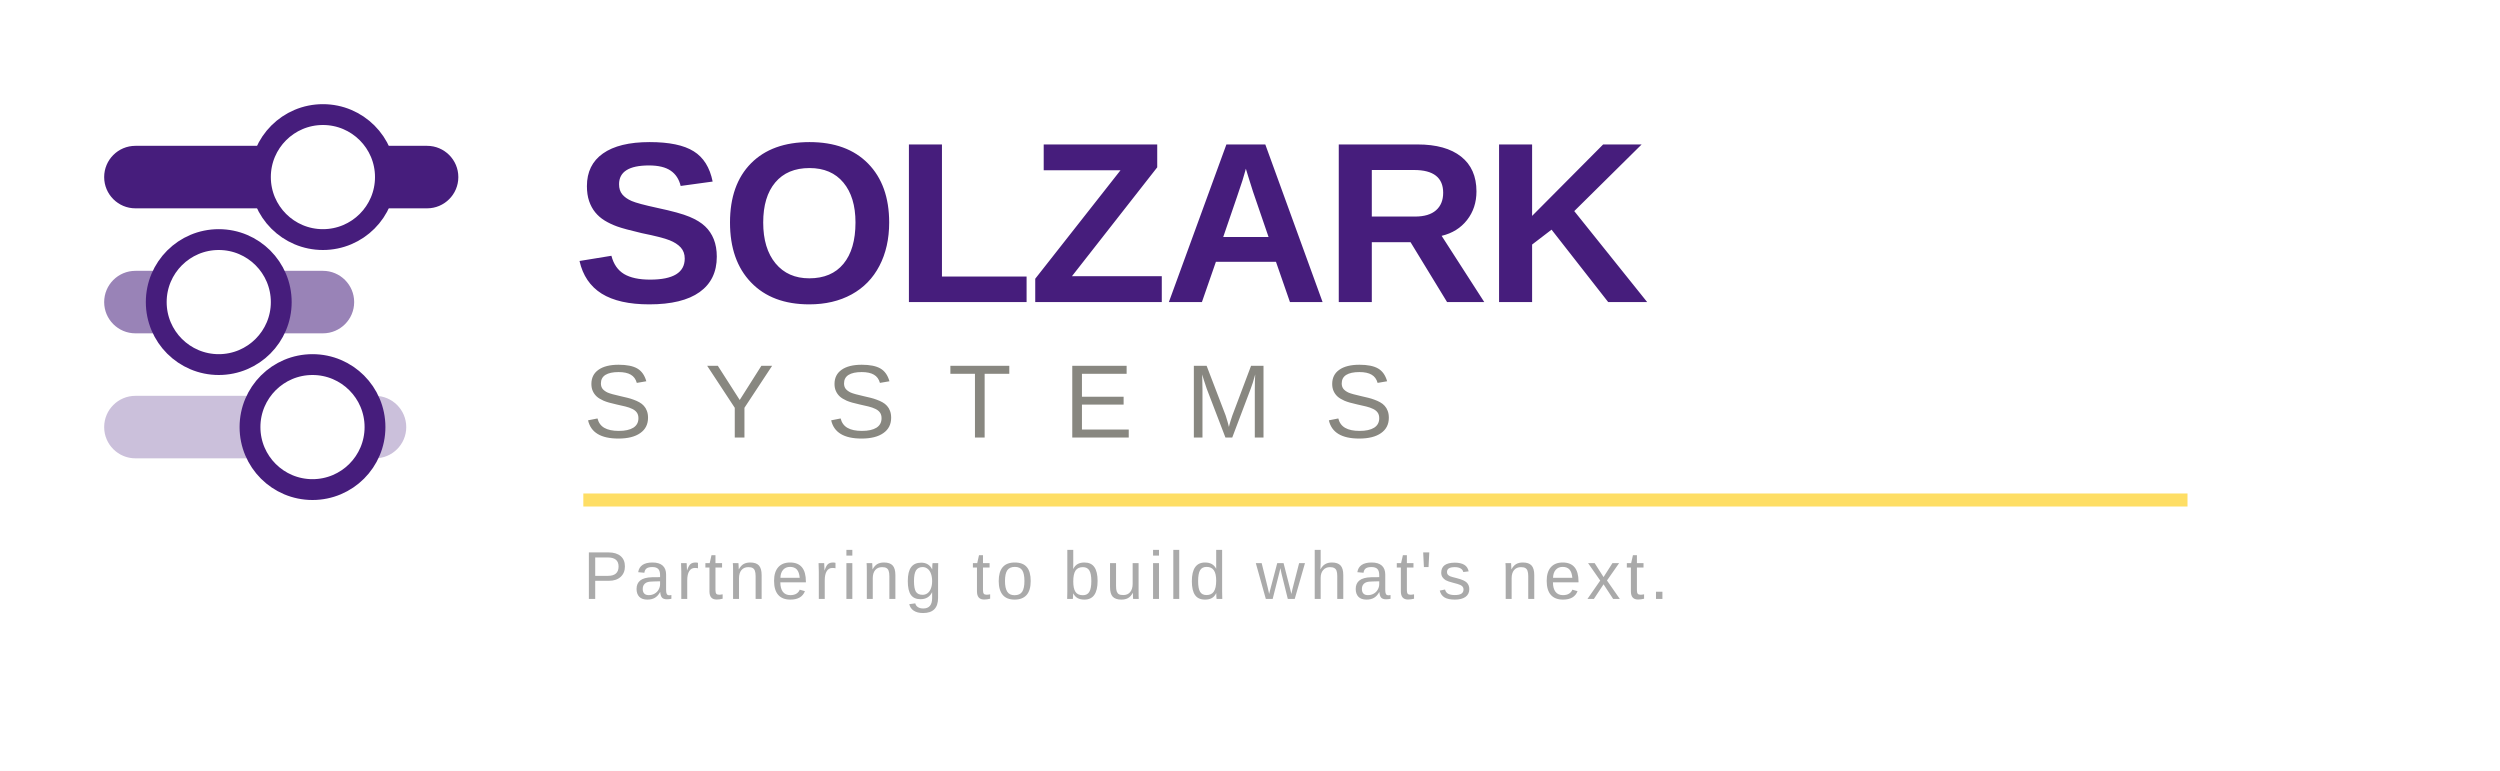
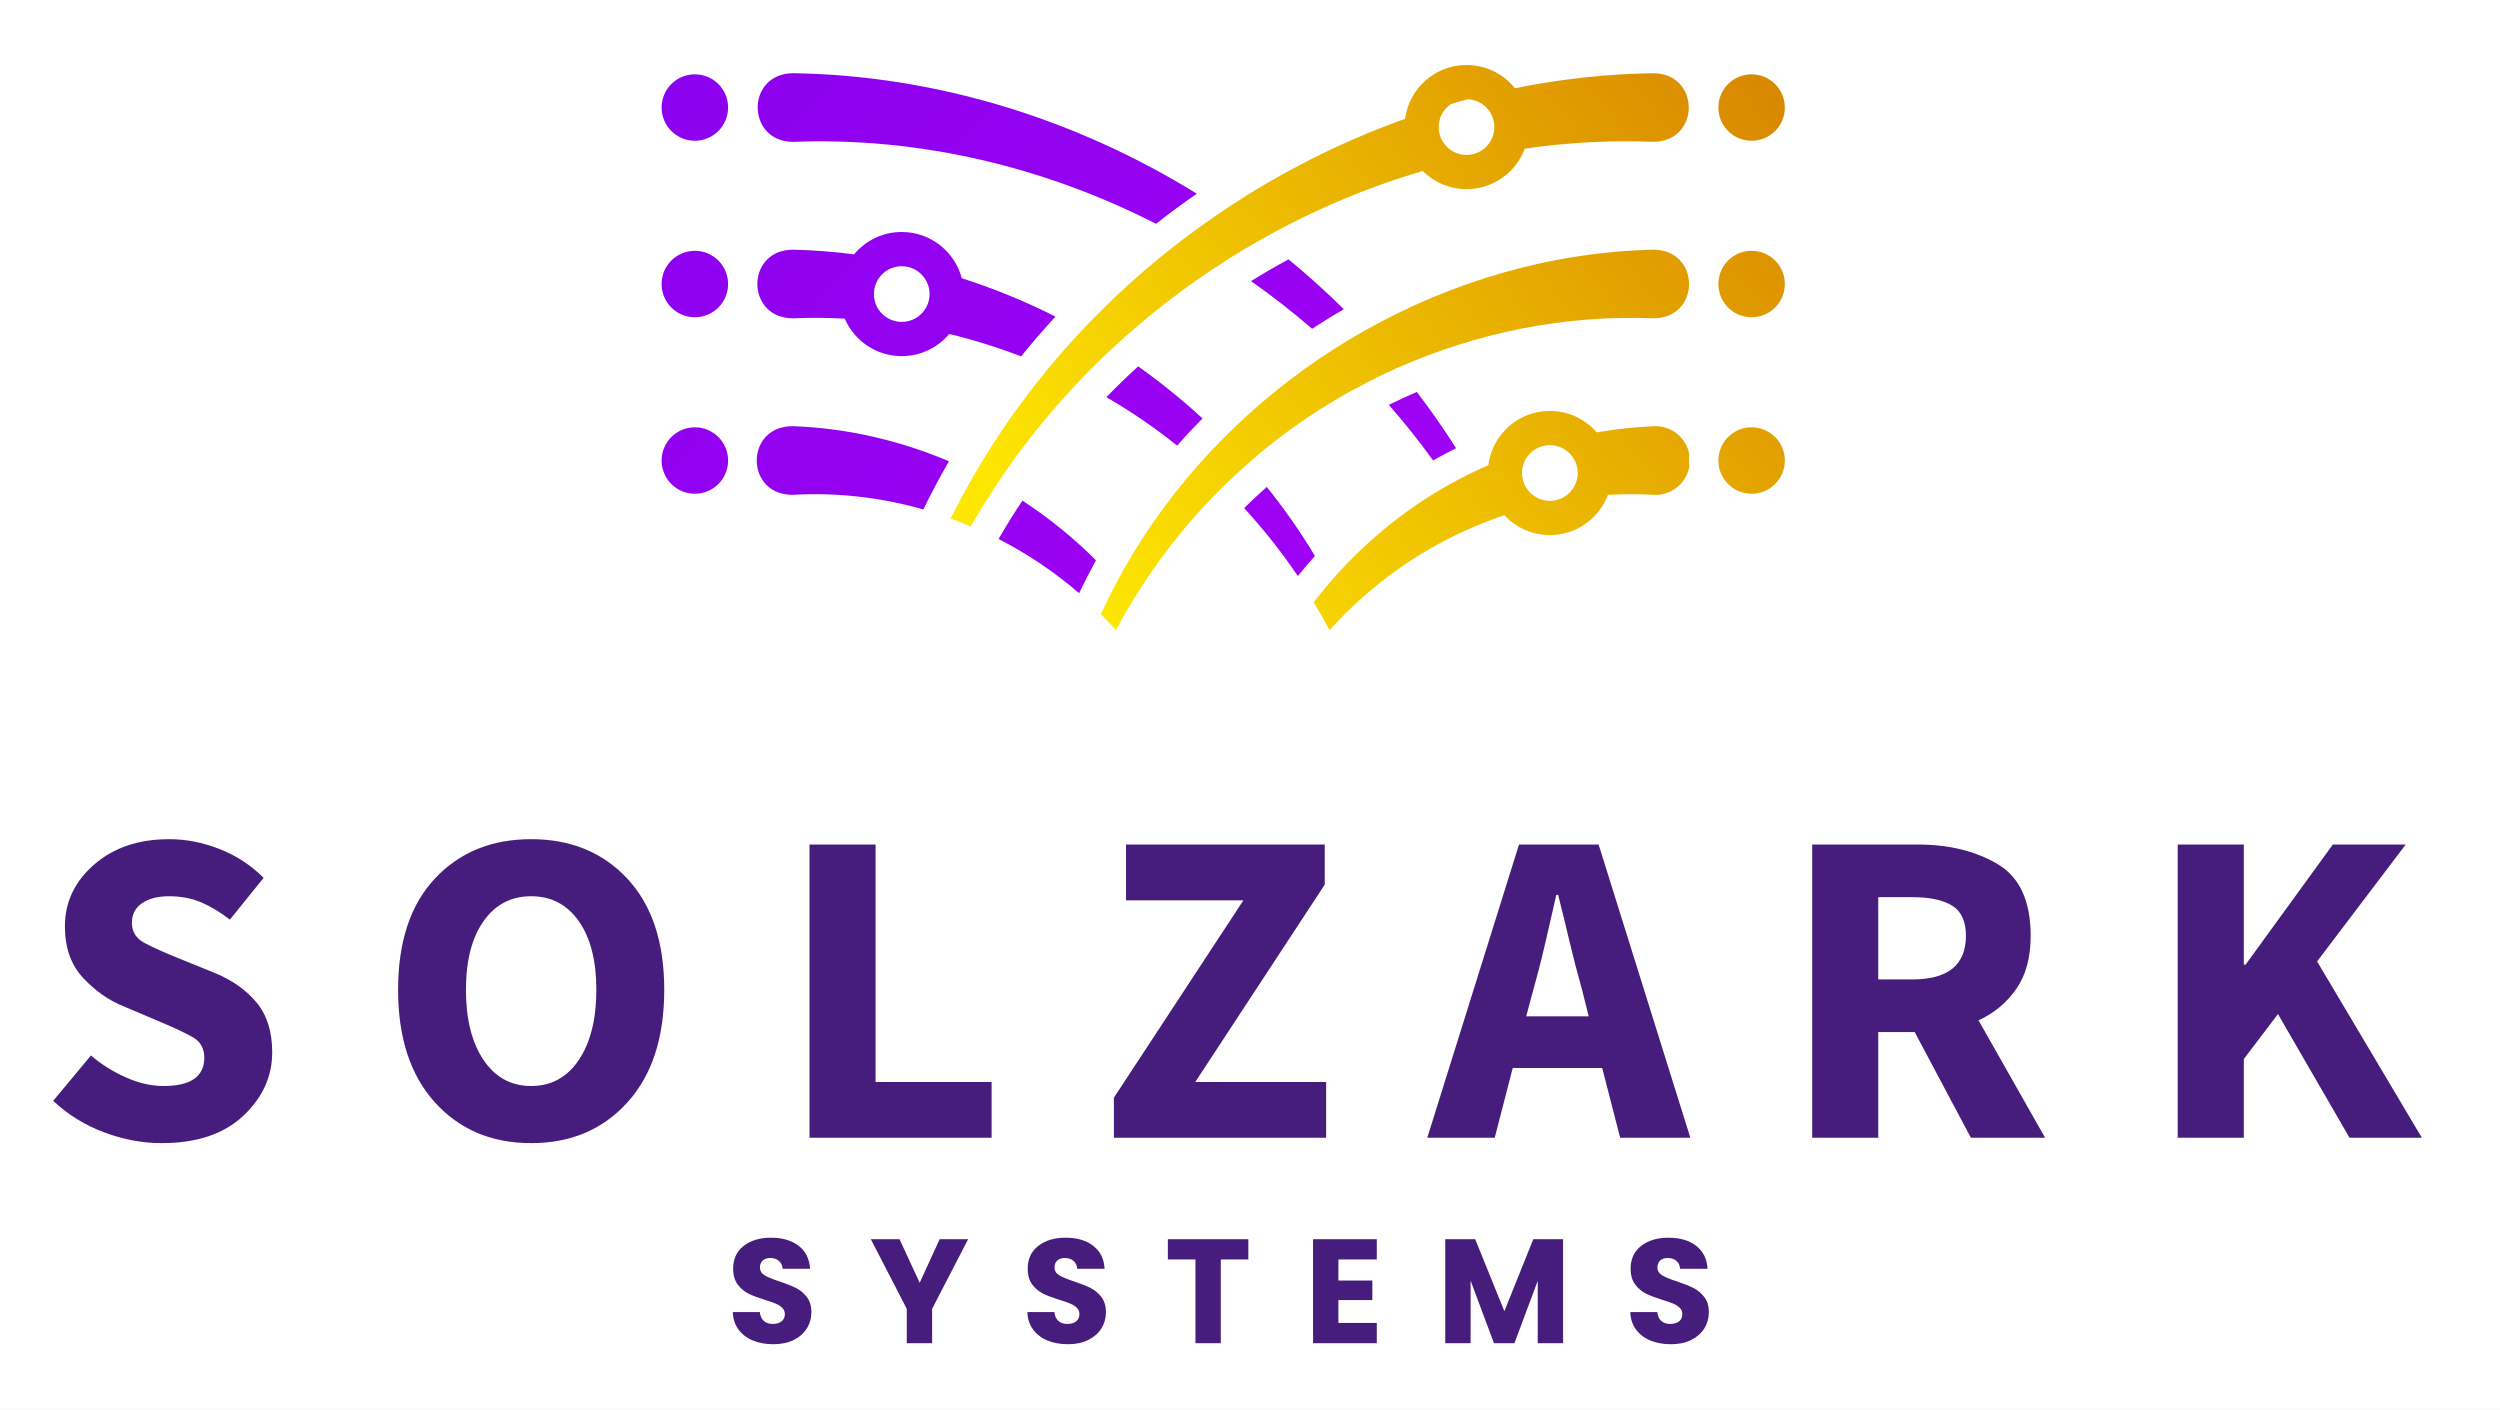
- <svg xmlns="http://www.w3.org/2000/svg" width="480" height="148" viewBox="0 0 480 148">
-   <rect width="480" height="148" fill="#ffffff" />
-   <rect x="20" y="28" width="68" height="12" rx="6" fill="#461D7C" />
-   <rect x="20" y="52" width="48" height="12" rx="6" fill="#461D7C" opacity="0.55" />
-   <rect x="20" y="76" width="58" height="12" rx="6" fill="#461D7C" opacity="0.28" />
-   <circle cx="62" cy="34" r="12" fill="#ffffff" stroke="#461D7C" stroke-width="4" />
-   <circle cx="42" cy="58" r="12" fill="#ffffff" stroke="#461D7C" stroke-width="4" />
-   <circle cx="60" cy="82" r="12" fill="#ffffff" stroke="#461D7C" stroke-width="4" />
-   <text x="110" y="58" font-family="Arial,Helvetica,sans-serif" font-size="44" font-weight="900" fill="#461D7C" letter-spacing="-1">SOLZARK</text>
-   <text x="112" y="84" font-family="Arial,Helvetica,sans-serif" font-size="20" font-weight="500" fill="#888780" letter-spacing="10">SYSTEMS</text>
-   <line x1="112" y1="96" x2="420" y2="96" stroke="#FDD023" stroke-width="2.5" opacity="0.7" />
-   <text x="112" y="115" font-family="Arial,Helvetica,sans-serif" font-size="13" font-weight="400" fill="#aaaaaa" letter-spacing="1">Partnering to build what's next.</text>
+ <svg xmlns="http://www.w3.org/2000/svg" width="940" height="530" viewBox="180 240 940 530">
+   <defs>
+     <linearGradient id="gp" gradientUnits="userSpaceOnUse" x1="-1059.4" y1="-775.9" x2="1030.0" y2="1075.7">
+       <stop offset="0%" stop-color="rgb(50,0,211)" />
+       <stop offset="100%" stop-color="rgb(193,2,255)" />
+     </linearGradient>
+     <linearGradient id="gg" gradientUnits="userSpaceOnUse" x1="749.8" y1="399.1" x2="455.3" y2="630.5">
+       <stop offset="0%" stop-color="rgb(217,137,0)" />
+       <stop offset="100%" stop-color="rgb(253,230,2)" />
+     </linearGradient>
+   </defs>
+   <rect x="180" y="240" width="940" height="530" fill="#ffffff" />
+   <g transform="matrix(1.406734 0 0 1.406734 639.933 370.685)">
+     <g transform="matrix(0.601871 0 0 0.601871 -43.938 -3.839)">
+       <path fill="url(#gp)" transform="translate(-427.057,-493.385)" d="M 308.91 534.676 C 332.903 535.526 356.395 540.99 378.254 550.265 C 374.204 557.254 370.416 564.374 366.889 571.646 C 348.078 566.29 328.439 564.025 308.91 565.158 C 287.616 565.332 287.507 534.568 308.91 534.676 Z M 265.409 378.417 C 257.266 378.417 250.647 385.014 250.647 393.157 C 250.647 401.322 257.266 407.919 265.409 407.919 C 273.573 407.919 280.17 401.322 280.17 393.157 C 280.17 385.014 273.573 378.417 265.409 378.417 Z M 265.409 535.177 C 257.266 535.177 250.647 541.774 250.647 549.917 C 250.647 558.082 257.266 564.679 265.409 564.679 C 273.573 564.679 280.17 558.082 280.17 549.917 C 280.17 541.774 273.573 535.177 265.409 535.177 Z M 308.91 408.419 C 365.082 406.177 420.645 419.501 470.22 444.801 C 476.12 440.163 482.151 435.7 488.334 431.433 C 434.709 398.295 372.593 378.874 308.91 377.916 C 288.008 378.265 288.226 408.158 308.91 408.419 Z M 265.409 456.797 C 257.266 456.797 250.647 463.394 250.647 471.537 C 250.647 479.702 257.266 486.299 265.409 486.299 C 273.573 486.299 280.17 479.702 280.17 471.537 C 280.17 463.394 273.573 456.797 265.409 456.797 Z M 512.415 470.253 C 521.798 476.849 530.856 483.904 539.543 491.415 C 544.137 488.389 548.839 485.493 553.608 482.728 C 545.77 474.977 537.583 467.574 529.07 460.586 C 523.431 463.634 517.858 466.856 512.415 470.253 Z M 514.94 565.724 C 513.046 567.465 511.174 569.251 509.345 571.058 C 518.032 580.507 526.022 590.609 533.207 601.234 C 535.645 598.186 538.171 595.225 540.784 592.308 C 534.361 581.596 527.198 571.363 519.382 561.652 C 517.879 563.002 516.399 564.352 514.94 565.724 Z M 586.026 519.48 C 581.824 521.265 577.688 523.181 573.594 525.206 C 580.54 533.109 587.093 541.339 593.255 549.873 C 596.586 547.979 600.004 546.172 603.466 544.452 C 598.023 535.874 592.21 527.535 586.026 519.48 Z M 448.165 521.787 C 459.138 528.145 469.654 535.33 479.582 543.298 C 483.218 539.162 486.985 535.134 490.86 531.236 C 481.846 522.941 472.288 515.212 462.273 508.114 C 457.44 512.534 452.715 517.085 448.165 521.787 Z M 410.303 503.673 C 399.874 499.667 389.205 496.336 378.385 493.723 C 373.334 499.732 365.757 503.564 357.287 503.564 C 345.944 503.564 336.212 496.706 331.988 486.93 C 324.302 486.495 316.595 486.451 308.91 486.778 C 288.008 486.691 287.856 456.471 308.91 456.296 C 318.032 456.492 327.133 457.189 336.125 458.365 C 341.176 452.29 348.774 448.437 357.287 448.437 C 370.089 448.437 380.845 457.167 383.937 468.968 C 398.241 473.54 412.175 479.244 425.565 486.016 C 420.296 491.742 415.201 497.62 410.303 503.673 Z M 369.654 476 C 369.654 469.164 364.124 463.634 357.287 463.634 C 350.451 463.634 344.921 469.164 344.921 476 C 344.921 482.837 350.451 488.367 357.287 488.367 C 364.124 488.367 369.654 482.837 369.654 476 Z M 400.288 584.774 C 413.09 591.328 425.13 599.405 436.059 608.854 C 438.411 603.912 440.914 599.035 443.549 594.245 C 433.621 584.317 422.648 575.434 410.891 567.727 C 407.168 573.279 403.64 578.983 400.288 584.774 Z" />
+     </g>
+     <g transform="matrix(0.601871 0 0 0.601871 38.637 0)">
+       <path fill="url(#gg)" transform="translate(-564.254,-499.765)" d="M 564.058 515.169 C 544.812 525.031 526.762 537.289 510.52 551.702 C 508.866 553.183 507.211 554.663 505.6 556.187 C 503.662 557.973 501.746 559.802 499.852 561.674 C 484.328 576.893 470.808 594.115 459.53 612.73 C 457.048 616.823 454.675 620.982 452.41 625.227 C 450.255 622.832 448.012 620.481 445.726 618.195 C 447.86 613.492 450.146 608.854 452.563 604.304 C 462.621 585.362 474.966 567.727 489.183 551.702 C 492.624 547.805 496.172 544.017 499.852 540.316 C 514.744 525.271 531.335 511.881 549.21 500.451 C 553.586 497.642 558.071 494.964 562.6 492.395 C 601.659 470.296 645.922 457.32 691.252 456.296 C 701.376 456.405 706.601 463.525 706.906 470.84 L 706.906 470.993 C 706.906 471.189 706.884 471.363 706.884 471.537 C 706.884 471.733 706.906 471.907 706.906 472.081 L 706.906 472.277 C 706.601 479.593 701.376 486.712 691.208 486.778 C 652.127 485.145 612.915 493.004 577.165 508.898 C 572.745 510.858 568.369 512.948 564.058 515.169 Z M 450.473 500.451 C 445.378 505.197 440.414 510.117 435.624 515.169 C 422.212 529.299 410.02 544.583 399.242 560.869 C 395.28 566.856 391.491 572.974 387.943 579.223 C 385.003 577.96 382.042 576.784 379.038 575.695 C 382.369 568.924 385.939 562.284 389.772 555.774 C 399.351 539.249 410.325 523.573 422.517 508.898 C 427.176 503.237 432.031 497.751 437.083 492.395 C 450.973 477.546 466.17 463.895 482.391 451.572 C 488.095 447.261 493.908 443.102 499.83 439.096 C 524.977 422.201 552.236 408.376 580.823 398.186 C 582.586 384.709 594.126 374.281 608.103 374.281 C 616.812 374.281 624.563 378.308 629.593 384.601 C 649.819 380.507 670.437 378.221 691.23 377.916 C 711.935 378.221 712.044 408.093 691.208 408.398 C 671.983 407.636 652.824 408.681 633.947 411.446 C 630.05 421.94 619.969 429.408 608.103 429.408 C 600.483 429.408 593.625 426.316 588.639 421.352 C 563.819 428.646 539.847 438.835 517.27 451.55 C 511.348 454.881 505.534 458.387 499.83 462.066 C 482.282 473.344 465.735 486.19 450.473 500.451 Z M 595.737 401.844 C 595.737 408.681 601.289 414.211 608.103 414.211 C 614.94 414.211 620.47 408.681 620.47 401.844 C 620.47 395.182 615.201 389.761 608.604 389.499 C 606.122 390.174 603.662 390.849 601.223 391.589 L 601.202 391.589 C 597.914 393.81 595.737 397.577 595.737 401.844 Z M 734.709 407.919 C 742.852 407.919 749.471 401.322 749.471 393.157 C 749.471 385.014 742.852 378.417 734.709 378.417 C 726.544 378.417 719.947 385.014 719.947 393.157 C 719.947 401.322 726.544 407.919 734.709 407.919 Z M 734.709 456.797 C 726.544 456.797 719.947 463.394 719.947 471.537 C 719.947 479.702 726.544 486.299 734.709 486.299 C 742.852 486.299 749.471 479.702 749.471 471.537 C 749.471 463.394 742.852 456.797 734.709 456.797 Z M 706.884 549.917 C 706.884 550.897 706.928 551.855 707.036 552.813 C 705.643 560.085 698.937 565.637 691.208 565.158 C 684.437 564.766 677.644 564.788 670.895 565.201 C 666.976 575.63 656.917 583.033 645.116 583.033 C 637.148 583.033 629.963 579.636 624.912 574.215 C 623.475 574.672 622.059 575.173 620.644 575.695 C 617.64 576.784 614.679 577.96 611.739 579.223 C 593.233 587.06 575.989 597.968 560.988 611.576 C 558.593 613.71 556.242 615.93 553.978 618.195 C 551.692 620.481 549.449 622.832 547.294 625.249 C 545.073 621.069 542.721 616.932 540.261 612.882 C 542.482 609.987 544.79 607.135 547.163 604.369 C 562.142 586.908 580.104 571.972 600.309 560.673 C 603.444 558.909 606.623 557.232 609.867 555.665 C 611.043 555.099 612.218 554.533 613.416 553.988 C 614.875 553.314 616.333 552.639 617.792 551.985 C 619.49 538.421 631.073 527.905 645.116 527.905 C 653.433 527.905 660.901 531.607 665.952 537.442 C 674.313 536.005 682.804 535.068 691.317 534.676 C 699.046 534.306 705.665 539.749 707.015 547.13 C 706.928 548.045 706.884 548.981 706.884 549.917 Z M 657.483 555.469 C 657.483 548.632 651.953 543.102 645.116 543.102 C 638.302 543.102 632.75 548.632 632.75 555.469 C 632.75 562.305 638.302 567.836 645.116 567.836 C 651.953 567.836 657.483 562.305 657.483 555.469 Z M 734.709 535.177 C 726.544 535.177 719.947 541.774 719.947 549.917 C 719.947 558.082 726.544 564.679 734.709 564.679 C 742.852 564.679 749.471 558.082 749.471 549.917 C 749.471 541.774 742.852 535.177 734.709 535.177 Z" />
+     </g>
+   </g>
+   <g transform="matrix(1.921154 0 0 1.921154 645.310 612.673)">
+     <path fill="#461D7C" transform="translate(-234.87,28.685)" d="M 24.29 1.06 L 24.29 1.06 Q 18.66 1.06 13.02 -1.06 Q 7.39 -3.17 3.08 -7.22 L 3.08 -7.22 L 10.47 -16.1 Q 13.55 -13.46 17.34 -11.79 Q 21.12 -10.12 24.64 -10.12 L 24.64 -10.12 Q 32.65 -10.12 32.65 -15.66 L 32.65 -15.66 Q 32.65 -18.39 30.4 -19.67 Q 28.16 -20.94 24.38 -22.53 L 24.38 -22.53 L 16.9 -25.7 Q 12.5 -27.46 8.93 -31.28 Q 5.37 -35.11 5.37 -41.36 L 5.37 -41.36 Q 5.37 -48.49 11.09 -53.46 Q 16.81 -58.43 25.78 -58.43 L 25.78 -58.43 Q 30.71 -58.43 35.64 -56.5 Q 40.57 -54.56 44.26 -50.86 L 44.26 -50.86 L 37.66 -42.68 Q 34.85 -44.88 32.03 -46.07 Q 29.22 -47.26 25.78 -47.26 L 25.78 -47.26 Q 22.44 -47.26 20.46 -45.89 Q 18.48 -44.53 18.48 -42.06 L 18.48 -42.06 Q 18.48 -39.42 20.99 -38.1 Q 23.5 -36.78 27.19 -35.29 L 27.19 -35.29 L 34.58 -32.3 Q 39.78 -30.18 42.86 -26.49 Q 45.94 -22.79 45.94 -16.72 L 45.94 -16.72 Q 45.94 -9.59 40.26 -4.27 Q 34.58 1.06 24.29 1.06 Z M 96.62 1.06 L 96.62 1.06 Q 85.01 1.06 77.79 -6.91 Q 70.58 -14.87 70.58 -28.95 L 70.58 -28.95 Q 70.58 -43.03 77.79 -50.73 Q 85.01 -58.43 96.62 -58.43 L 96.62 -58.43 Q 108.24 -58.43 115.46 -50.69 Q 122.67 -42.94 122.67 -28.95 L 122.67 -28.95 Q 122.67 -14.87 115.46 -6.91 Q 108.24 1.06 96.62 1.06 Z M 96.62 -10.12 L 96.62 -10.12 Q 102.52 -10.12 105.95 -15.22 Q 109.38 -20.33 109.38 -28.95 L 109.38 -28.95 Q 109.38 -37.49 105.95 -42.37 Q 102.52 -47.26 96.62 -47.26 L 96.62 -47.26 Q 90.73 -47.26 87.3 -42.37 Q 83.86 -37.49 83.86 -28.95 L 83.86 -28.95 Q 83.86 -20.33 87.3 -15.22 Q 90.73 -10.12 96.62 -10.12 Z M 186.74 0 L 151.1 0 L 151.1 -57.38 L 164.03 -57.38 L 164.03 -10.91 L 186.74 -10.91 L 186.74 0 Z M 252.21 0 L 210.67 0 L 210.67 -7.83 L 236.02 -46.46 L 213.05 -46.46 L 213.05 -57.38 L 251.94 -57.38 L 251.94 -49.54 L 226.6 -10.91 L 252.21 -10.91 L 252.21 0 Z M 292.78 -29.04 L 292.78 -29.04 L 291.37 -23.76 L 303.6 -23.76 L 302.28 -29.04 Q 301.05 -33.35 299.9 -38.19 Q 298.76 -43.03 297.62 -47.52 L 297.62 -47.52 L 297.26 -47.52 Q 296.21 -42.94 295.11 -38.15 Q 294.01 -33.35 292.78 -29.04 Z M 323.49 0 L 309.76 0 L 306.24 -13.64 L 288.73 -13.64 L 285.21 0 L 272.01 0 L 289.96 -57.38 L 305.54 -57.38 L 323.49 0 Z M 360.27 -47.08 L 360.27 -30.98 L 366.96 -30.98 Q 377.43 -30.98 377.43 -39.51 L 377.43 -39.51 Q 377.43 -43.74 374.75 -45.41 Q 372.06 -47.08 366.96 -47.08 L 366.96 -47.08 L 360.27 -47.08 Z M 360.27 -20.68 L 360.27 0 L 347.34 0 L 347.34 -57.38 L 368.02 -57.38 Q 377.17 -57.38 383.64 -53.55 Q 390.1 -49.72 390.1 -39.51 L 390.1 -39.51 Q 390.1 -33.18 387.29 -29.13 Q 384.47 -25.08 379.9 -22.97 L 379.9 -22.97 L 392.92 0 L 378.4 0 L 367.4 -20.68 L 360.27 -20.68 Z M 431.82 0 L 418.88 0 L 418.88 -57.38 L 431.82 -57.38 L 431.82 -33.88 L 432.17 -33.88 L 449.24 -57.38 L 463.5 -57.38 L 446.16 -34.5 L 466.66 0 L 452.5 0 L 438.5 -24.2 L 431.82 -15.4 L 431.82 0 Z" />
+   </g>
+   <g transform="matrix(1.921154 0 0 1.921154 639.038 725.403)">
+     <path fill="#461D7C" transform="translate(-96.73,10.225)" d="M 9.16 0.2 L 9.16 0.2 Q 6.93 0.2 5.16 -0.52 Q 3.39 -1.25 2.33 -2.67 Q 1.28 -4.09 1.22 -6.09 L 1.22 -6.09 L 6.5 -6.09 Q 6.61 -4.96 7.28 -4.36 Q 7.95 -3.77 9.02 -3.77 L 9.02 -3.77 Q 10.12 -3.77 10.76 -4.28 Q 11.4 -4.79 11.4 -5.68 L 11.4 -5.68 Q 11.4 -6.44 10.89 -6.93 Q 10.38 -7.42 9.64 -7.74 Q 8.9 -8.06 7.54 -8.47 L 7.54 -8.47 Q 5.57 -9.08 4.32 -9.69 Q 3.07 -10.29 2.18 -11.48 Q 1.28 -12.67 1.28 -14.59 L 1.28 -14.59 Q 1.28 -17.43 3.33 -19.04 Q 5.39 -20.65 8.7 -20.65 L 8.7 -20.65 Q 12.06 -20.65 14.12 -19.04 Q 16.18 -17.43 16.33 -14.56 L 16.33 -14.56 L 10.96 -14.56 Q 10.9 -15.54 10.24 -16.11 Q 9.57 -16.68 8.53 -16.68 L 8.53 -16.68 Q 7.63 -16.68 7.08 -16.2 Q 6.53 -15.72 6.53 -14.82 L 6.53 -14.82 Q 6.53 -13.83 7.45 -13.28 Q 8.38 -12.73 10.35 -12.09 L 10.35 -12.09 Q 12.33 -11.43 13.56 -10.82 Q 14.79 -10.21 15.69 -9.05 Q 16.59 -7.89 16.59 -6.06 L 16.59 -6.06 Q 16.59 -4.32 15.7 -2.9 Q 14.82 -1.48 13.14 -0.64 Q 11.46 0.2 9.16 0.2 Z M 41.7 -20.36 L 47.27 -20.36 L 40.22 -6.73 L 40.22 0 L 35.26 0 L 35.26 -6.73 L 28.22 -20.36 L 33.84 -20.36 L 37.79 -11.83 L 41.7 -20.36 Z M 66.82 0.2 L 66.82 0.2 Q 64.58 0.2 62.81 -0.52 Q 61.05 -1.25 59.99 -2.67 Q 58.93 -4.09 58.87 -6.09 L 58.87 -6.09 L 64.15 -6.09 Q 64.26 -4.96 64.93 -4.36 Q 65.6 -3.77 66.67 -3.77 L 66.67 -3.77 Q 67.77 -3.77 68.41 -4.28 Q 69.05 -4.79 69.05 -5.68 L 69.05 -5.68 Q 69.05 -6.44 68.54 -6.93 Q 68.03 -7.42 67.29 -7.74 Q 66.56 -8.06 65.19 -8.47 L 65.19 -8.47 Q 63.22 -9.08 61.97 -9.69 Q 60.73 -10.29 59.83 -11.48 Q 58.93 -12.67 58.93 -14.59 L 58.93 -14.59 Q 58.93 -17.43 60.99 -19.04 Q 63.05 -20.65 66.35 -20.65 L 66.35 -20.65 Q 69.72 -20.65 71.78 -19.04 Q 73.83 -17.43 73.98 -14.56 L 73.98 -14.56 L 68.61 -14.56 Q 68.56 -15.54 67.89 -16.11 Q 67.22 -16.68 66.18 -16.68 L 66.18 -16.68 Q 65.28 -16.68 64.73 -16.2 Q 64.18 -15.72 64.18 -14.82 L 64.18 -14.82 Q 64.18 -13.83 65.11 -13.28 Q 66.03 -12.73 68 -12.09 L 68 -12.09 Q 69.98 -11.43 71.21 -10.82 Q 72.44 -10.21 73.34 -9.05 Q 74.24 -7.89 74.24 -6.06 L 74.24 -6.06 Q 74.24 -4.32 73.36 -2.9 Q 72.47 -1.48 70.79 -0.64 Q 69.11 0.2 66.82 0.2 Z M 86.36 -20.36 L 102.11 -20.36 L 102.11 -16.39 L 96.72 -16.39 L 96.72 0 L 91.76 0 L 91.76 -16.39 L 86.36 -16.39 L 86.36 -20.36 Z M 127.25 -16.39 L 119.74 -16.39 L 119.74 -12.27 L 126.38 -12.27 L 126.38 -8.44 L 119.74 -8.44 L 119.74 -3.97 L 127.25 -3.97 L 127.25 0 L 114.78 0 L 114.78 -20.36 L 127.25 -20.36 L 127.25 -16.39 Z M 157.88 -20.36 L 163.71 -20.36 L 163.71 0 L 158.75 0 L 158.75 -12.21 L 154.19 0 L 150.19 0 L 145.61 -12.24 L 145.61 0 L 140.65 0 L 140.65 -20.36 L 146.51 -20.36 L 152.22 -6.26 L 157.88 -20.36 Z M 184.82 0.2 L 184.82 0.2 Q 182.58 0.2 180.81 -0.52 Q 179.05 -1.25 177.99 -2.67 Q 176.93 -4.09 176.87 -6.09 L 176.87 -6.09 L 182.15 -6.09 Q 182.26 -4.96 182.93 -4.36 Q 183.6 -3.77 184.67 -3.77 L 184.67 -3.77 Q 185.77 -3.77 186.41 -4.28 Q 187.05 -4.79 187.05 -5.68 L 187.05 -5.68 Q 187.05 -6.44 186.54 -6.93 Q 186.03 -7.42 185.3 -7.74 Q 184.56 -8.06 183.19 -8.47 L 183.19 -8.47 Q 181.22 -9.08 179.97 -9.69 Q 178.73 -10.29 177.83 -11.48 Q 176.93 -12.67 176.93 -14.59 L 176.93 -14.59 Q 176.93 -17.43 178.99 -19.04 Q 181.05 -20.65 184.35 -20.65 L 184.35 -20.65 Q 187.72 -20.65 189.78 -19.04 Q 191.83 -17.43 191.98 -14.56 L 191.98 -14.56 L 186.61 -14.56 Q 186.56 -15.54 185.89 -16.11 Q 185.22 -16.68 184.18 -16.68 L 184.18 -16.68 Q 183.28 -16.68 182.73 -16.2 Q 182.18 -15.72 182.18 -14.82 L 182.18 -14.82 Q 182.18 -13.83 183.11 -13.28 Q 184.03 -12.73 186.01 -12.09 L 186.01 -12.09 Q 187.98 -11.43 189.21 -10.82 Q 190.44 -10.21 191.34 -9.05 Q 192.24 -7.89 192.24 -6.06 L 192.24 -6.06 Q 192.24 -4.32 191.36 -2.9 Q 190.47 -1.48 188.79 -0.64 Q 187.11 0.2 184.82 0.2 Z" />
+   </g>
</svg>
